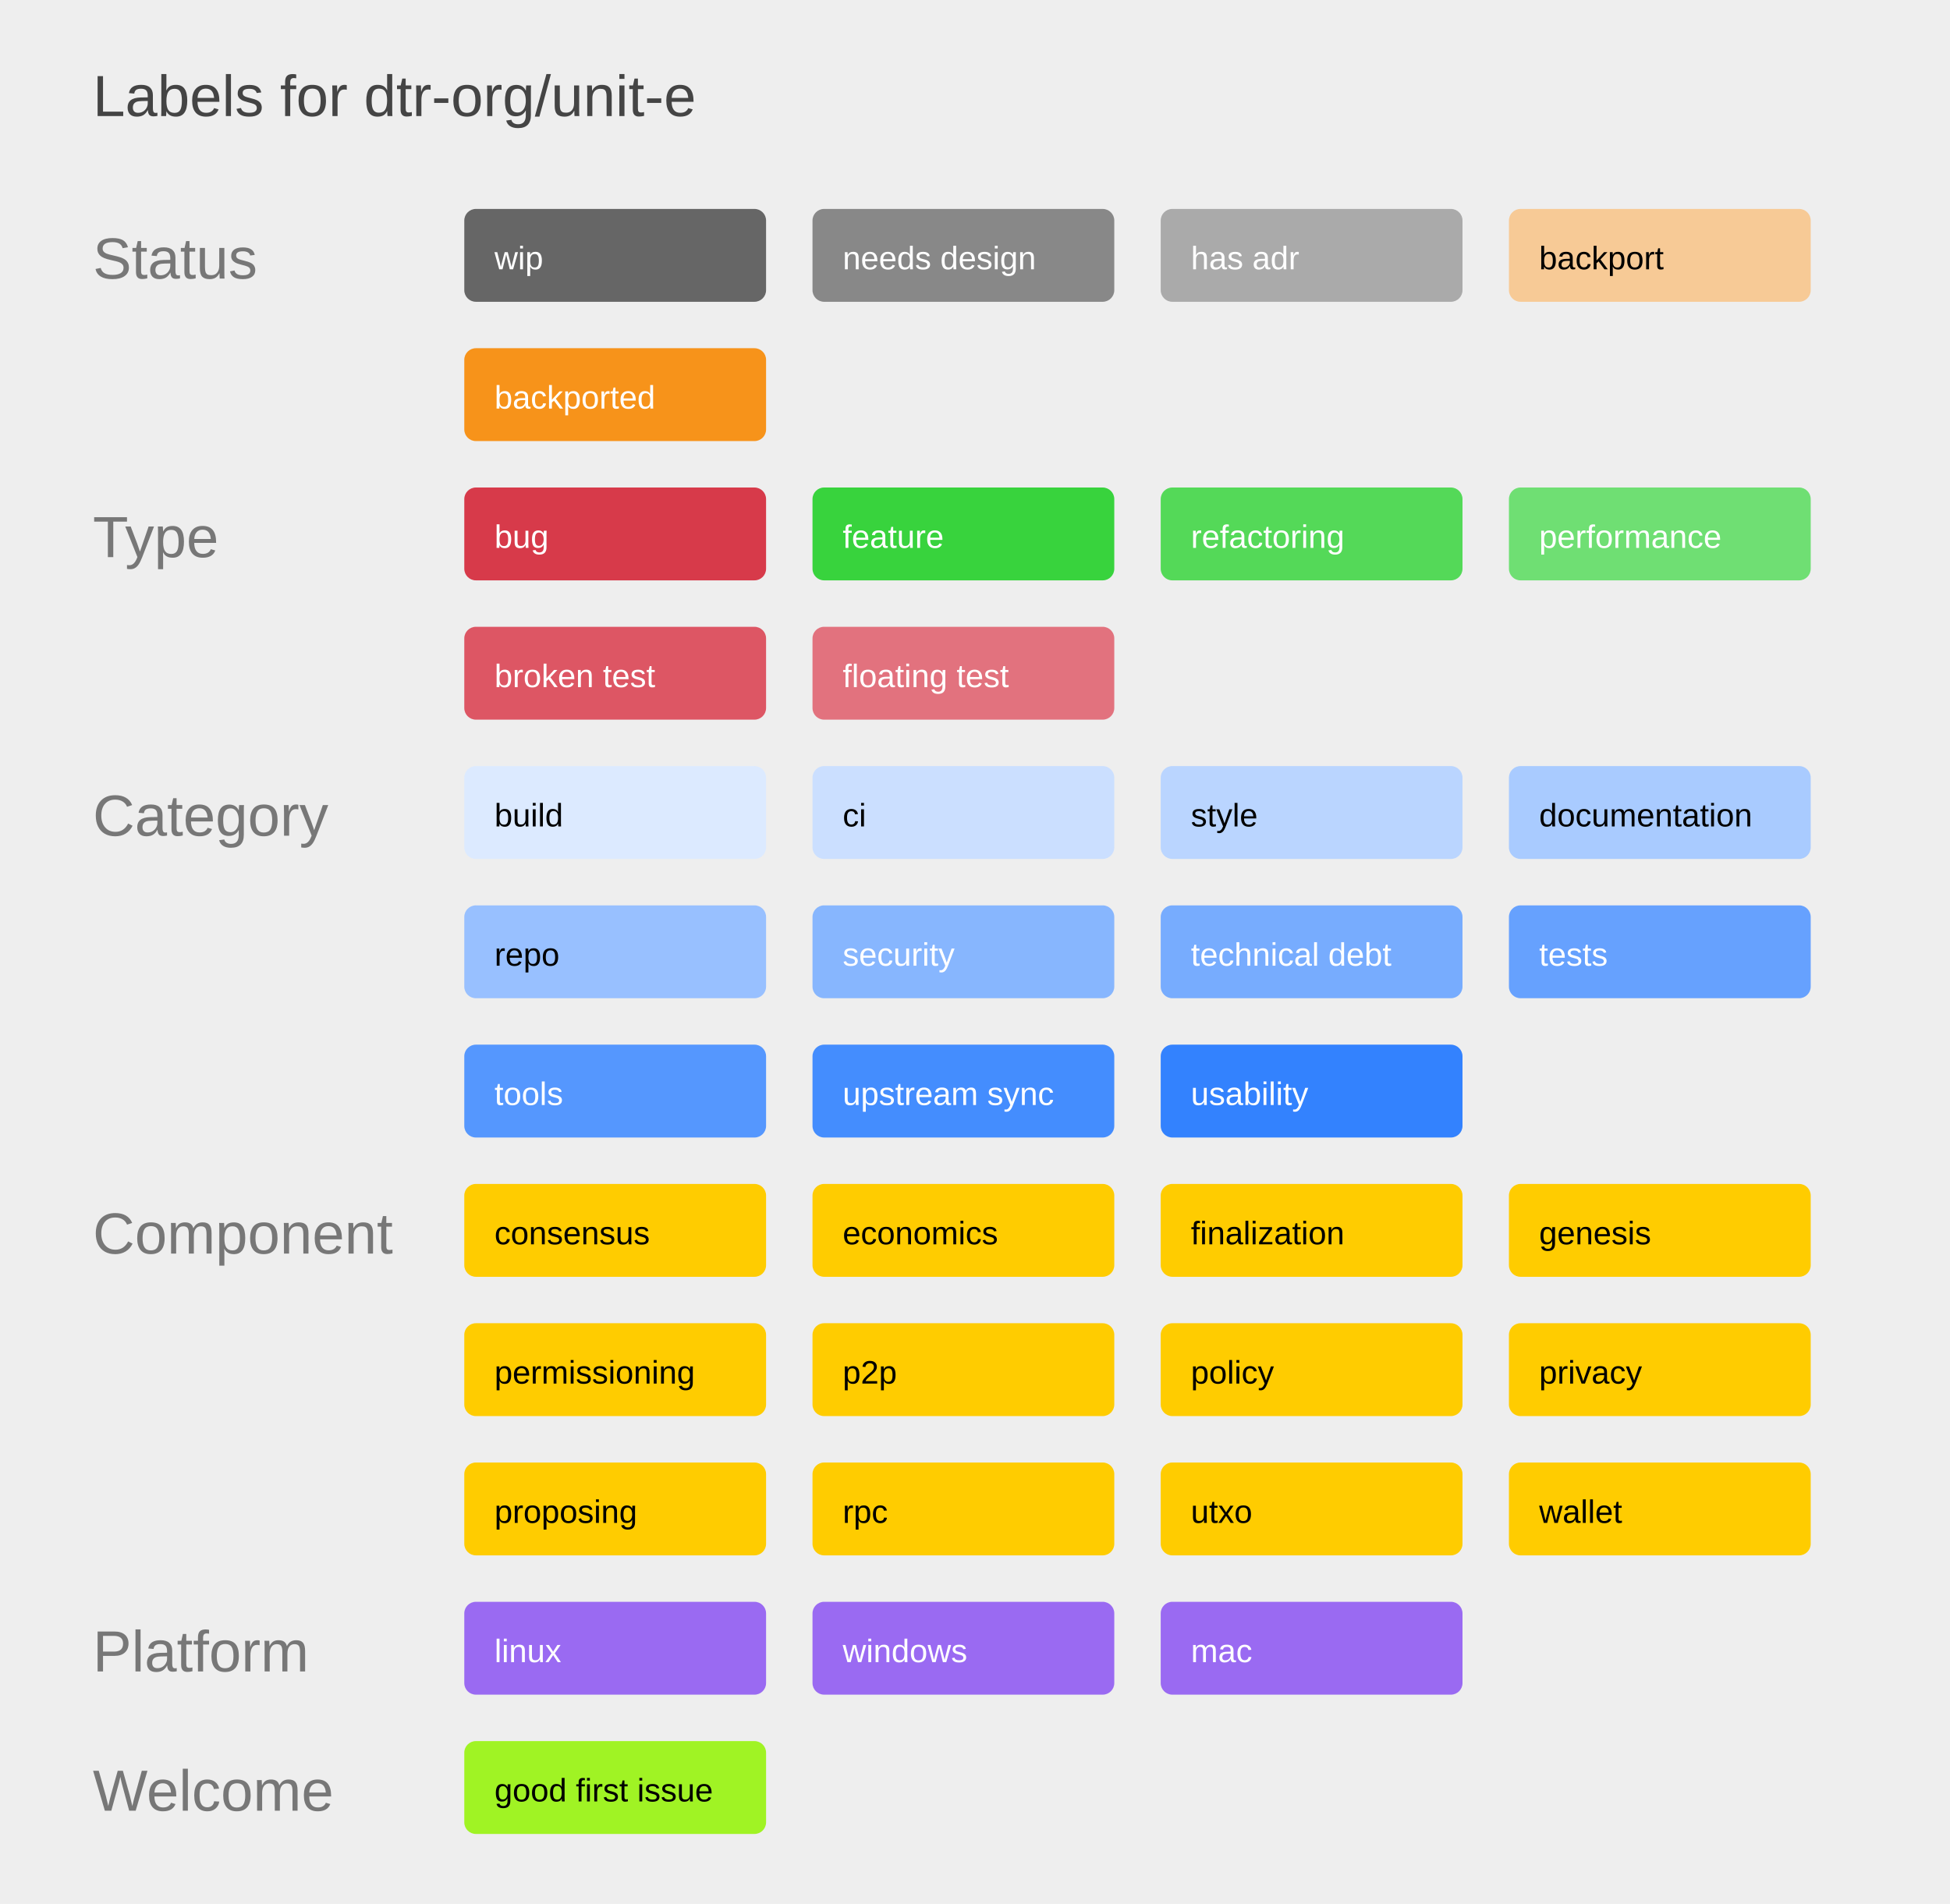
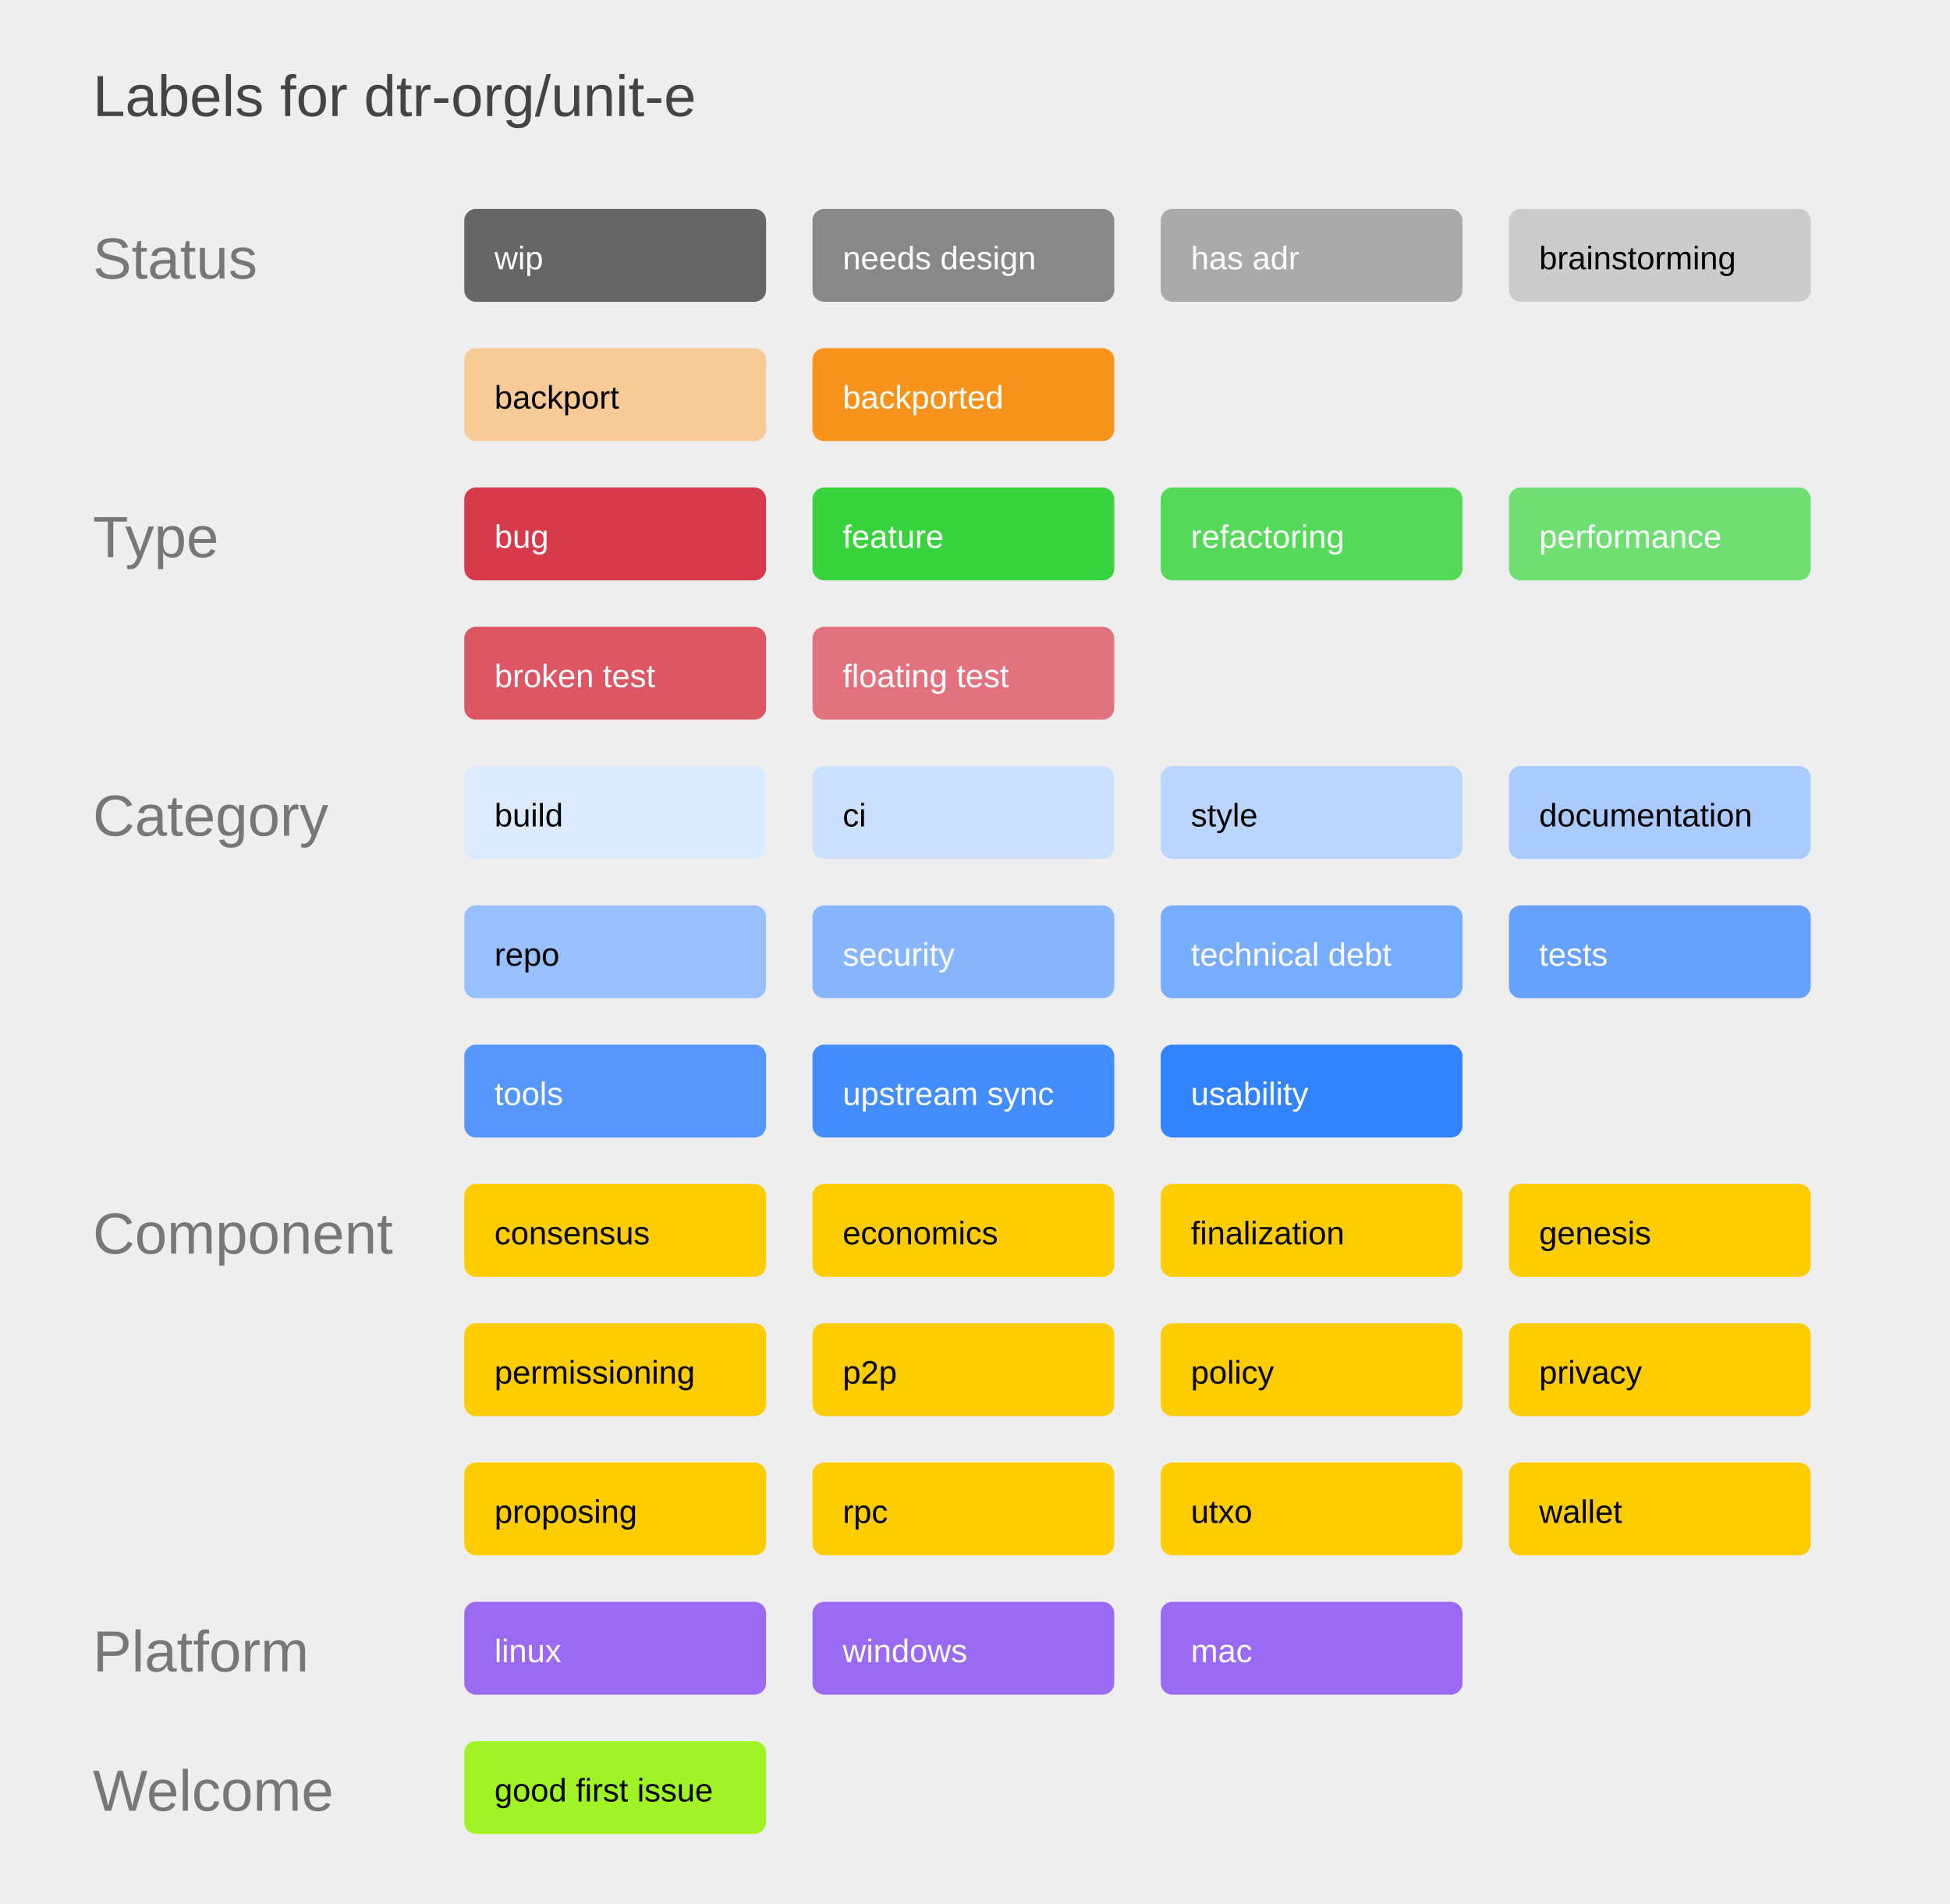
<svg xmlns="http://www.w3.org/2000/svg" width="840" height="820">
  <rect x="0" y="0" width="840" height="820" fill="#eee" />
  <g font-size="25" font-family="arial" fill="#444">
    <text x="40" y="50">
      Labels for dtr-org/unit-e
    </text>
  </g>
  <g font-size="25" font-family="arial" fill="#777">
    <text x="40" y="120">
      Status
    </text>
  </g>
  <rect x="200" y="90" width="130" height="40" fill="#666666" rx="5" />
  <g font-size="14" font-family="arial" fill="white">
    <text x="213" y="116">
      wip
    </text>
  </g>
  <rect x="350" y="90" width="130" height="40" fill="#888888" rx="5" />
  <g font-size="14" font-family="arial" fill="white">
    <text x="363" y="116">
      needs design
    </text>
  </g>
  <rect x="500" y="90" width="130" height="40" fill="#aaaaaa" rx="5" />
  <g font-size="14" font-family="arial" fill="white">
    <text x="513" y="116">
      has adr
    </text>
  </g>
-   <rect x="650" y="90" width="130" height="40" fill="#f7ca96" rx="5" />
+   <rect x="650" y="90" width="130" height="40" fill="#cccccc" rx="5" />
  <g font-size="14" font-family="arial" fill="black">
    <text x="663" y="116">
+       brainstorming
+     </text>
+   </g>
+   <rect x="200" y="150" width="130" height="40" fill="#f7ca96" rx="5" />
+   <g font-size="14" font-family="arial" fill="black">
+     <text x="213" y="176">
      backport
    </text>
  </g>
-   <rect x="200" y="150" width="130" height="40" fill="#f7931a" rx="5" />
-   <g font-size="14" font-family="arial" fill="white">
-     <text x="213" y="176">
+   <rect x="350" y="150" width="130" height="40" fill="#f7931a" rx="5" />
+   <g font-size="14" font-family="arial" fill="white">
+     <text x="363" y="176">
      backported
    </text>
  </g>
  <g font-size="25" font-family="arial" fill="#777">
    <text x="40" y="240">
      Type
    </text>
  </g>
  <rect x="200" y="210" width="130" height="40" fill="#d73a4a" rx="5" />
  <g font-size="14" font-family="arial" fill="white">
    <text x="213" y="236">
      bug
    </text>
  </g>
  <rect x="350" y="210" width="130" height="40" fill="#38d33d" rx="5" />
  <g font-size="14" font-family="arial" fill="white">
    <text x="363" y="236">
      feature
    </text>
  </g>
  <rect x="500" y="210" width="130" height="40" fill="#54d958" rx="5" />
  <g font-size="14" font-family="arial" fill="white">
    <text x="513" y="236">
      refactoring
    </text>
  </g>
  <rect x="650" y="210" width="130" height="40" fill="#6fdf73" rx="5" />
  <g font-size="14" font-family="arial" fill="white">
    <text x="663" y="236">
      performance
    </text>
  </g>
  <rect x="200" y="270" width="130" height="40" fill="#dd5664" rx="5" />
  <g font-size="14" font-family="arial" fill="white">
    <text x="213" y="296">
      broken test
    </text>
  </g>
  <rect x="350" y="270" width="130" height="40" fill="#e2727e" rx="5" />
  <g font-size="14" font-family="arial" fill="white">
    <text x="363" y="296">
      floating test
    </text>
  </g>
  <g font-size="25" font-family="arial" fill="#777">
    <text x="40" y="360">
      Category
    </text>
  </g>
  <rect x="200" y="330" width="130" height="40" fill="#dceaff" rx="5" />
  <g font-size="14" font-family="arial" fill="black">
    <text x="213" y="356">
      build
    </text>
  </g>
  <rect x="350" y="330" width="130" height="40" fill="#cbdfff" rx="5" />
  <g font-size="14" font-family="arial" fill="black">
    <text x="363" y="356">
      ci
    </text>
  </g>
  <rect x="500" y="330" width="130" height="40" fill="#bad5ff" rx="5" />
  <g font-size="14" font-family="arial" fill="black">
    <text x="513" y="356">
      style
    </text>
  </g>
  <rect x="650" y="330" width="130" height="40" fill="#a9cbff" rx="5" />
  <g font-size="14" font-family="arial" fill="black">
    <text x="663" y="356">
      documentation
    </text>
  </g>
  <rect x="200" y="390" width="130" height="40" fill="#98c0ff" rx="5" />
  <g font-size="14" font-family="arial" fill="black">
    <text x="213" y="416">
      repo
    </text>
  </g>
  <rect x="350" y="390" width="130" height="40" fill="#87b6fe" rx="5" />
  <g font-size="14" font-family="arial" fill="white">
    <text x="363" y="416">
      security
    </text>
  </g>
  <rect x="500" y="390" width="130" height="40" fill="#77acfe" rx="5" />
  <g font-size="14" font-family="arial" fill="white">
    <text x="513" y="416">
      technical debt
    </text>
  </g>
  <rect x="650" y="390" width="130" height="40" fill="#66a1fe" rx="5" />
  <g font-size="14" font-family="arial" fill="white">
    <text x="663" y="416">
      tests
    </text>
  </g>
  <rect x="200" y="450" width="130" height="40" fill="#5597fe" rx="5" />
  <g font-size="14" font-family="arial" fill="white">
    <text x="213" y="476">
      tools
    </text>
  </g>
  <rect x="350" y="450" width="130" height="40" fill="#448dfe" rx="5" />
  <g font-size="14" font-family="arial" fill="white">
    <text x="363" y="476">
      upstream sync
    </text>
  </g>
  <rect x="500" y="450" width="130" height="40" fill="#3382fe" rx="5" />
  <g font-size="14" font-family="arial" fill="white">
    <text x="513" y="476">
      usability
    </text>
  </g>
  <g font-size="25" font-family="arial" fill="#777">
    <text x="40" y="540">
      Component
    </text>
  </g>
  <rect x="200" y="510" width="130" height="40" fill="#ffcc00" rx="5" />
  <g font-size="14" font-family="arial" fill="black">
    <text x="213" y="536">
      consensus
    </text>
  </g>
  <rect x="350" y="510" width="130" height="40" fill="#ffcc00" rx="5" />
  <g font-size="14" font-family="arial" fill="black">
    <text x="363" y="536">
      economics
    </text>
  </g>
  <rect x="500" y="510" width="130" height="40" fill="#ffcc00" rx="5" />
  <g font-size="14" font-family="arial" fill="black">
    <text x="513" y="536">
      finalization
    </text>
  </g>
  <rect x="650" y="510" width="130" height="40" fill="#ffcc00" rx="5" />
  <g font-size="14" font-family="arial" fill="black">
    <text x="663" y="536">
      genesis
    </text>
  </g>
  <rect x="200" y="570" width="130" height="40" fill="#ffcc00" rx="5" />
  <g font-size="14" font-family="arial" fill="black">
    <text x="213" y="596">
      permissioning
    </text>
  </g>
  <rect x="350" y="570" width="130" height="40" fill="#ffcc00" rx="5" />
  <g font-size="14" font-family="arial" fill="black">
    <text x="363" y="596">
      p2p
    </text>
  </g>
  <rect x="500" y="570" width="130" height="40" fill="#ffcc00" rx="5" />
  <g font-size="14" font-family="arial" fill="black">
    <text x="513" y="596">
      policy
    </text>
  </g>
  <rect x="650" y="570" width="130" height="40" fill="#ffcc00" rx="5" />
  <g font-size="14" font-family="arial" fill="black">
    <text x="663" y="596">
      privacy
    </text>
  </g>
  <rect x="200" y="630" width="130" height="40" fill="#ffcc00" rx="5" />
  <g font-size="14" font-family="arial" fill="black">
    <text x="213" y="656">
      proposing
    </text>
  </g>
  <rect x="350" y="630" width="130" height="40" fill="#ffcc00" rx="5" />
  <g font-size="14" font-family="arial" fill="black">
    <text x="363" y="656">
      rpc
    </text>
  </g>
  <rect x="500" y="630" width="130" height="40" fill="#ffcc00" rx="5" />
  <g font-size="14" font-family="arial" fill="black">
    <text x="513" y="656">
      utxo
    </text>
  </g>
  <rect x="650" y="630" width="130" height="40" fill="#ffcc00" rx="5" />
  <g font-size="14" font-family="arial" fill="black">
    <text x="663" y="656">
      wallet
    </text>
  </g>
  <g font-size="25" font-family="arial" fill="#777">
    <text x="40" y="720">
      Platform
    </text>
  </g>
  <rect x="200" y="690" width="130" height="40" fill="#9a6af2" rx="5" />
  <g font-size="14" font-family="arial" fill="white">
    <text x="213" y="716">
      linux
    </text>
  </g>
  <rect x="350" y="690" width="130" height="40" fill="#9a6af2" rx="5" />
  <g font-size="14" font-family="arial" fill="white">
    <text x="363" y="716">
      windows
    </text>
  </g>
  <rect x="500" y="690" width="130" height="40" fill="#9a6af2" rx="5" />
  <g font-size="14" font-family="arial" fill="white">
    <text x="513" y="716">
      mac
    </text>
  </g>
  <g font-size="25" font-family="arial" fill="#777">
    <text x="40" y="780">
      Welcome
    </text>
  </g>
  <rect x="200" y="750" width="130" height="40" fill="#a0f324" rx="5" />
  <g font-size="14" font-family="arial" fill="black">
    <text x="213" y="776">
      good first issue
    </text>
  </g>
</svg>
